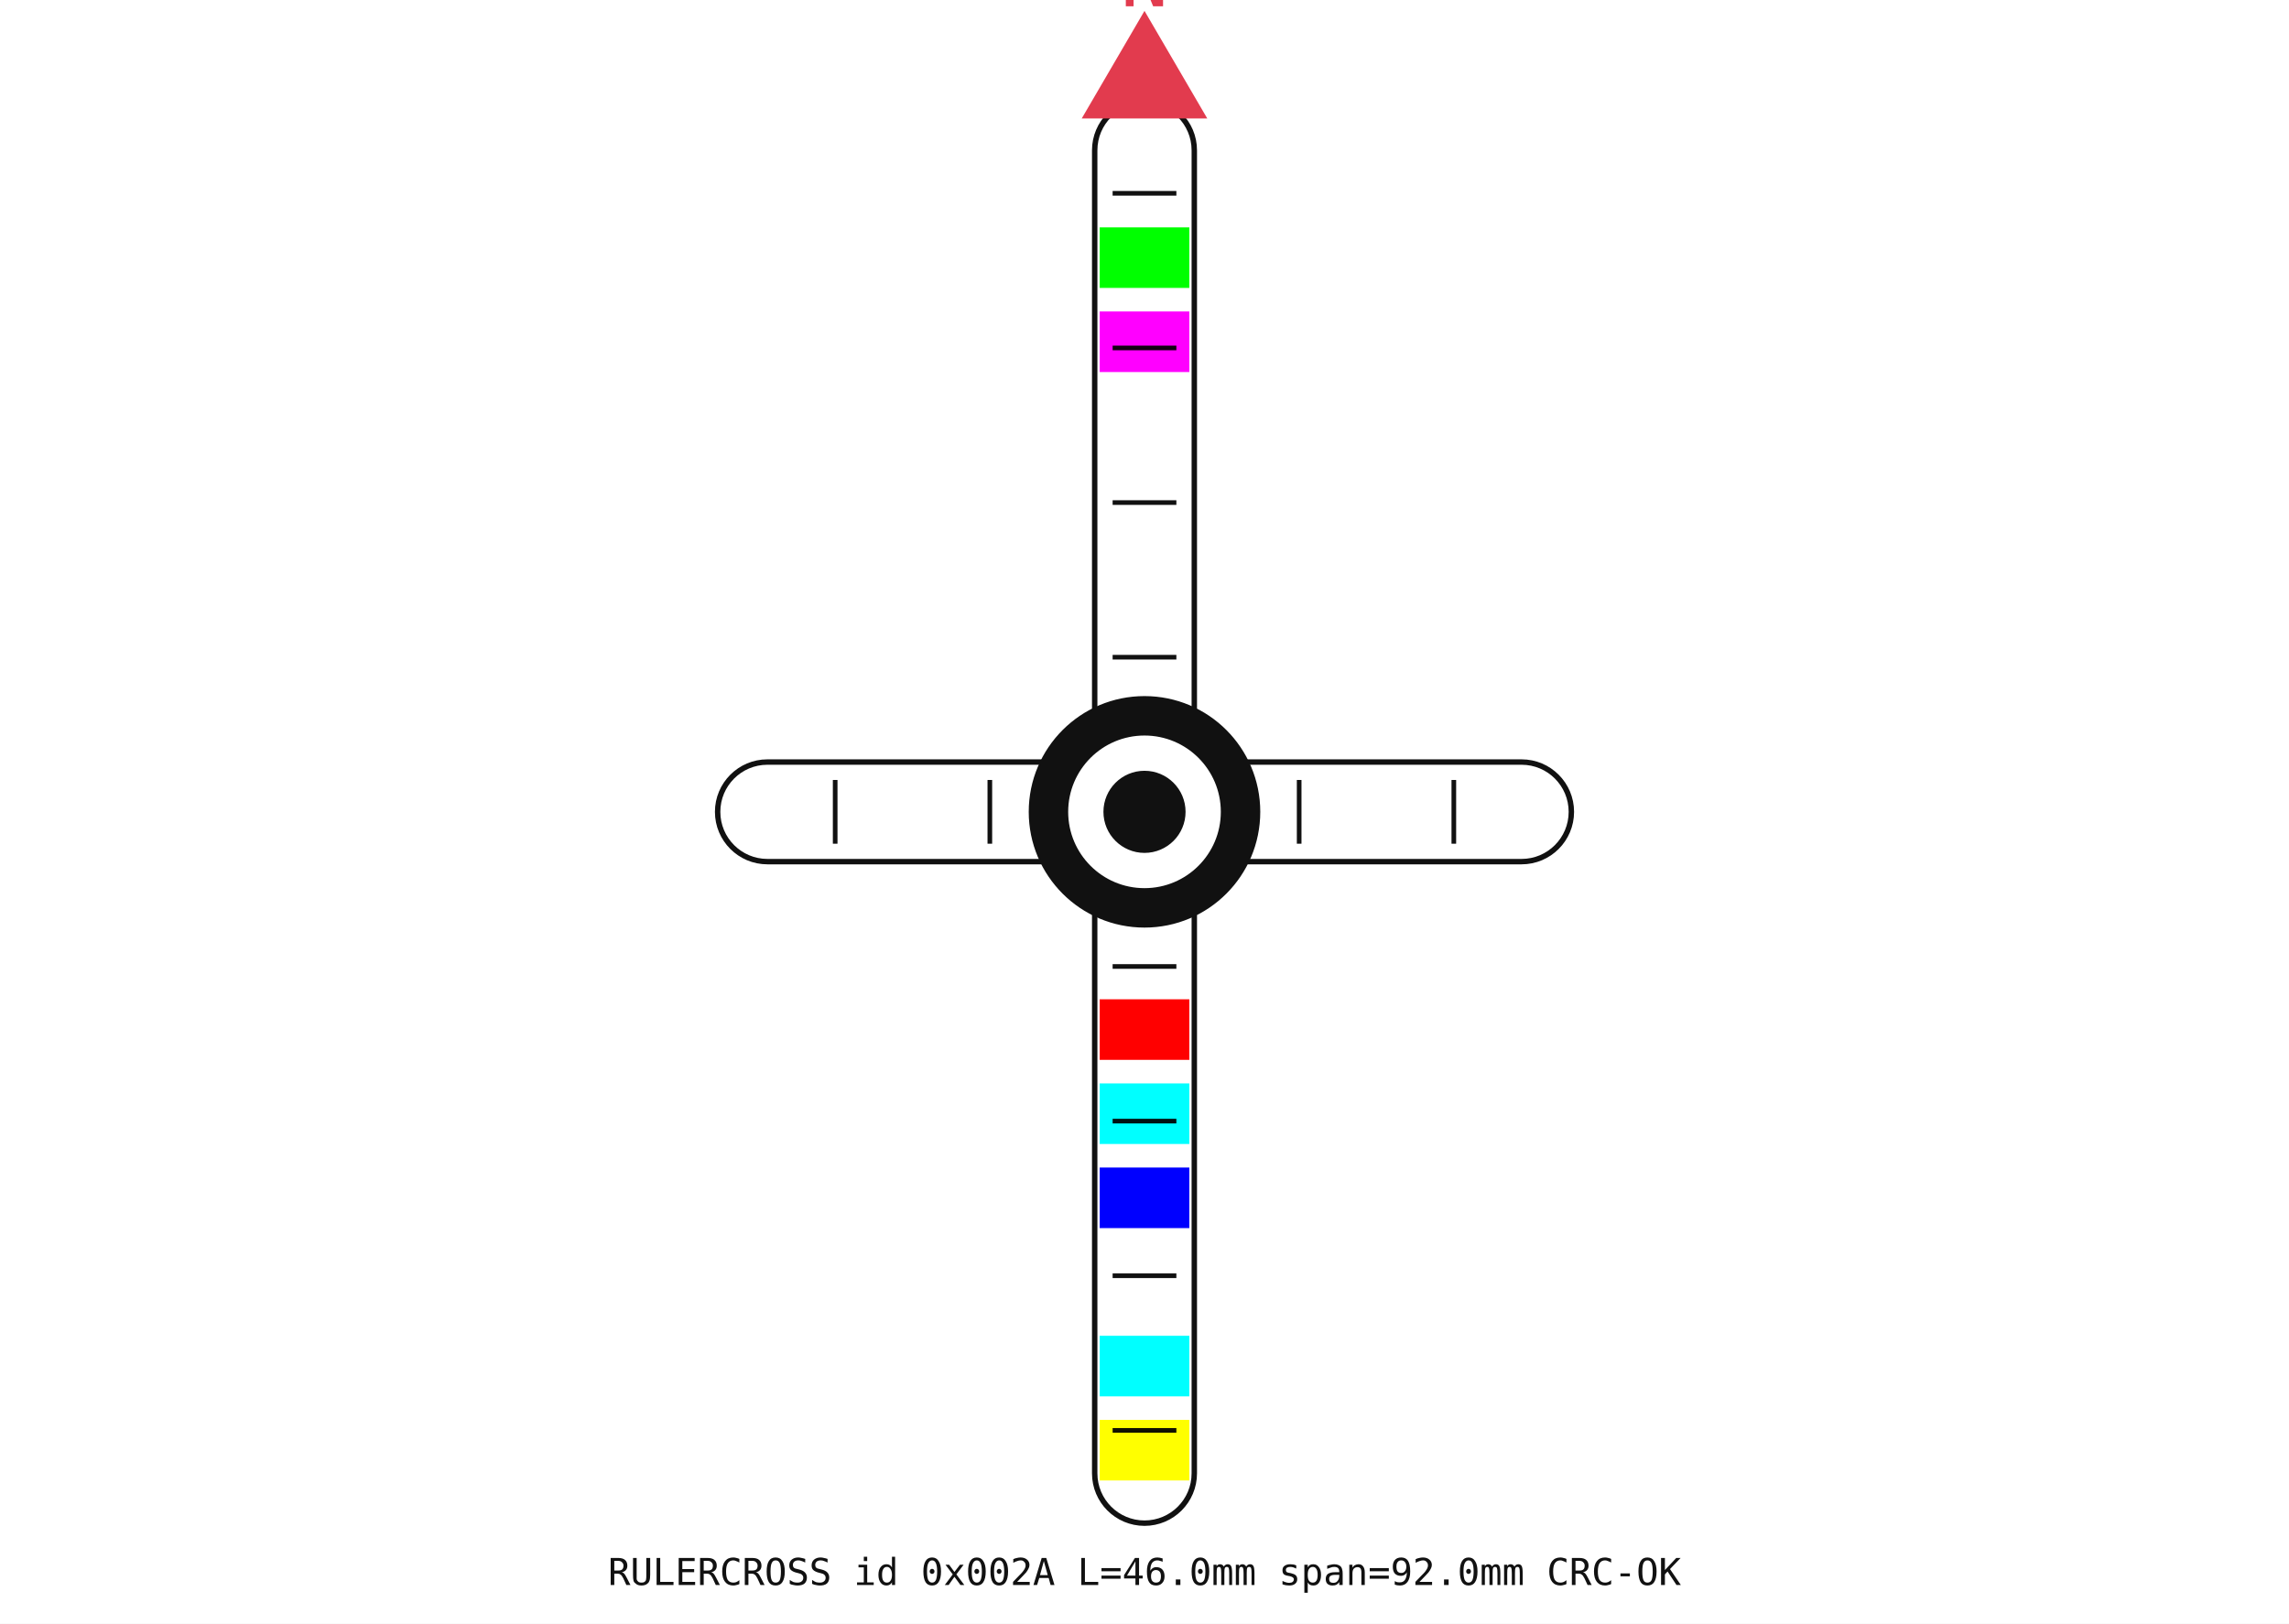
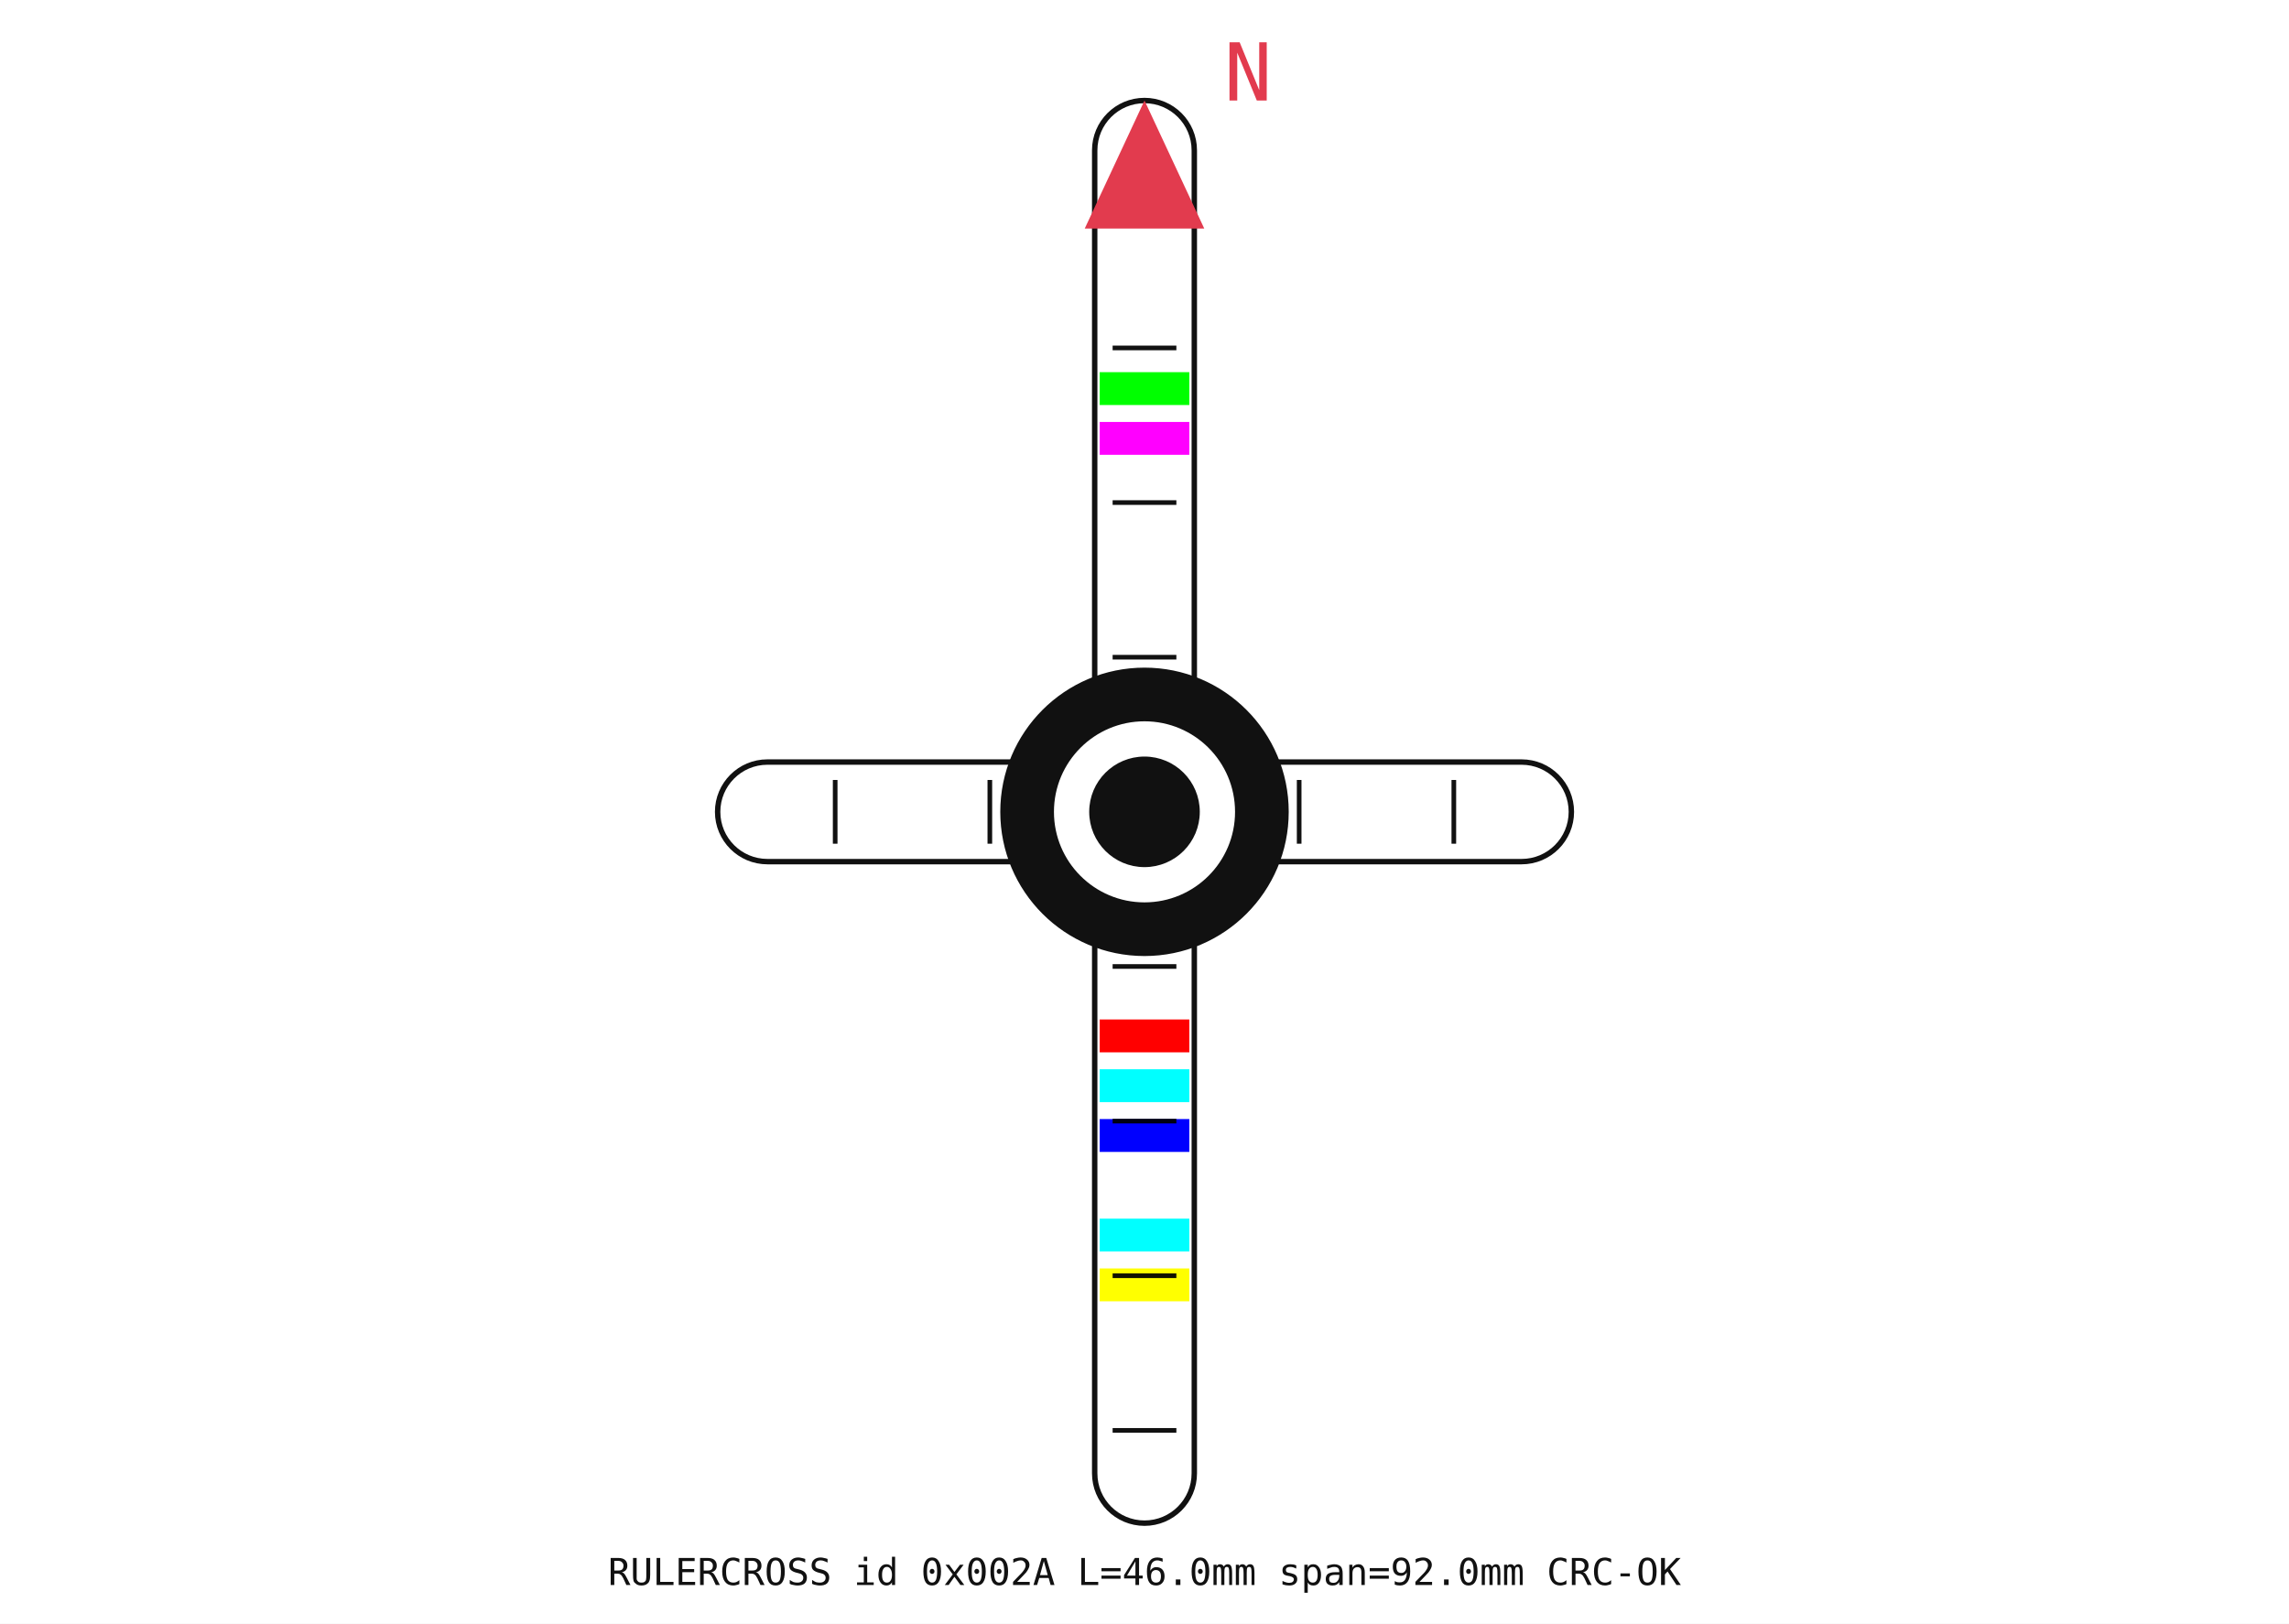
<svg xmlns="http://www.w3.org/2000/svg" width="148.000mm" height="105.000mm" viewBox="0 0 148.000 105.000">
  <rect width="148.000" height="105.000" fill="white" />
  <g fill="none" stroke="#111" stroke-width="0.35">
    <rect x="70.780" y="6.500" width="6.440" height="92.000" rx="3.22" fill="#fff" />
    <rect x="46.400" y="49.280" width="55.200" height="6.440" rx="3.22" fill="#fff" />
  </g>
  <g stroke="#111" stroke-width="0.3">
    <line x1="71.939" y1="42.500" x2="76.061" y2="42.500" />
    <line x1="71.939" y1="62.500" x2="76.061" y2="62.500" />
    <line x1="71.939" y1="32.500" x2="76.061" y2="32.500" />
    <line x1="71.939" y1="72.500" x2="76.061" y2="72.500" />
    <line x1="71.939" y1="22.500" x2="76.061" y2="22.500" />
    <line x1="71.939" y1="82.500" x2="76.061" y2="82.500" />
    <line x1="71.939" y1="12.500" x2="76.061" y2="12.500" />
    <line x1="71.939" y1="92.500" x2="76.061" y2="92.500" />
    <line x1="84.000" y1="54.561" x2="84.000" y2="50.439" />
    <line x1="64.000" y1="54.561" x2="64.000" y2="50.439" />
    <line x1="94.000" y1="54.561" x2="94.000" y2="50.439" />
    <line x1="54.000" y1="54.561" x2="54.000" y2="50.439" />
  </g>
  <g style="mix-blend-mode:multiply">
-     <rect x="71.102" y="36.462" width="5.796" height="3.917" fill="rgb(255,255,255)" />
-     <rect x="71.102" y="31.022" width="5.796" height="3.917" fill="rgb(255,255,255)" />
-     <rect x="71.102" y="25.582" width="5.796" height="3.917" fill="rgb(255,255,255)" />
-     <rect x="71.102" y="20.142" width="5.796" height="3.917" fill="rgb(255,0,255)" />
-     <rect x="71.102" y="14.702" width="5.796" height="3.917" fill="rgb(0,255,0)" />
-     <rect x="71.102" y="9.262" width="5.796" height="3.917" fill="rgb(255,255,255)" />
-     <rect x="71.102" y="64.622" width="5.796" height="3.917" fill="rgb(255,0,0)" />
-     <rect x="71.102" y="70.062" width="5.796" height="3.917" fill="rgb(0,255,255)" />
-     <rect x="71.102" y="75.502" width="5.796" height="3.917" fill="rgb(0,0,255)" />
-     <rect x="71.102" y="80.942" width="5.796" height="3.917" fill="rgb(255,255,255)" />
-     <rect x="71.102" y="86.382" width="5.796" height="3.917" fill="rgb(0,255,255)" />
-     <rect x="71.102" y="91.822" width="5.796" height="3.917" fill="rgb(255,255,0)" />
+     <rect x="71.102" y="36.947" width="5.796" height="2.125" fill="rgb(255,255,255)" />
+     <rect x="71.102" y="33.727" width="5.796" height="2.125" fill="rgb(255,255,255)" />
+     <rect x="71.102" y="30.507" width="5.796" height="2.125" fill="rgb(255,255,255)" />
+     <rect x="71.102" y="27.287" width="5.796" height="2.125" fill="rgb(255,0,255)" />
+     <rect x="71.102" y="24.067" width="5.796" height="2.125" fill="rgb(0,255,0)" />
+     <rect x="71.102" y="20.847" width="5.796" height="2.125" fill="rgb(255,255,255)" />
+     <rect x="71.102" y="65.927" width="5.796" height="2.125" fill="rgb(255,0,0)" />
+     <rect x="71.102" y="69.147" width="5.796" height="2.125" fill="rgb(0,255,255)" />
+     <rect x="71.102" y="72.367" width="5.796" height="2.125" fill="rgb(0,0,255)" />
+     <rect x="71.102" y="75.587" width="5.796" height="2.125" fill="rgb(255,255,255)" />
+     <rect x="71.102" y="78.807" width="5.796" height="2.125" fill="rgb(0,255,255)" />
+     <rect x="71.102" y="82.027" width="5.796" height="2.125" fill="rgb(255,255,0)" />
  </g>
-   <circle cx="74.000" cy="52.500" r="7.360" fill="#111" stroke="#111" stroke-width="0.25" />
-   <circle cx="74.000" cy="52.500" r="5.060" fill="#fff" stroke="#111" stroke-width="0.25" />
-   <circle cx="74.000" cy="52.500" r="2.530" fill="#111" stroke="#111" stroke-width="0.25" />
-   <polygon points="74.000,0.704 69.943,7.659 78.057,7.659" fill="#E23B4E" />
-   <text x="74.000" y="0.404" font-family="monospace" font-size="5.15" text-anchor="middle" fill="#E23B4E">N</text>
+   <circle cx="74.000" cy="52.500" r="9.200" fill="#111" stroke="#111" stroke-width="0.25" />
+   <circle cx="74.000" cy="52.500" r="5.980" fill="#fff" stroke="#111" stroke-width="0.25" />
+   <circle cx="74.000" cy="52.500" r="3.450" fill="#111" stroke="#111" stroke-width="0.25" />
+   <polygon points="74.000,6.500 70.136,14.780 77.864,14.780" fill="#E23B4E" />
+   <text x="79.152" y="6.500" font-family="monospace" font-size="5.15" fill="#E23B4E">N</text>
  <text x="74.000" y="102.500" font-family="monospace" font-size="2.4" text-anchor="middle" fill="#111">RULERCROSS  id 0x002A  L=46.0mm  span=92.0mm  CRC-OK</text>
</svg>
